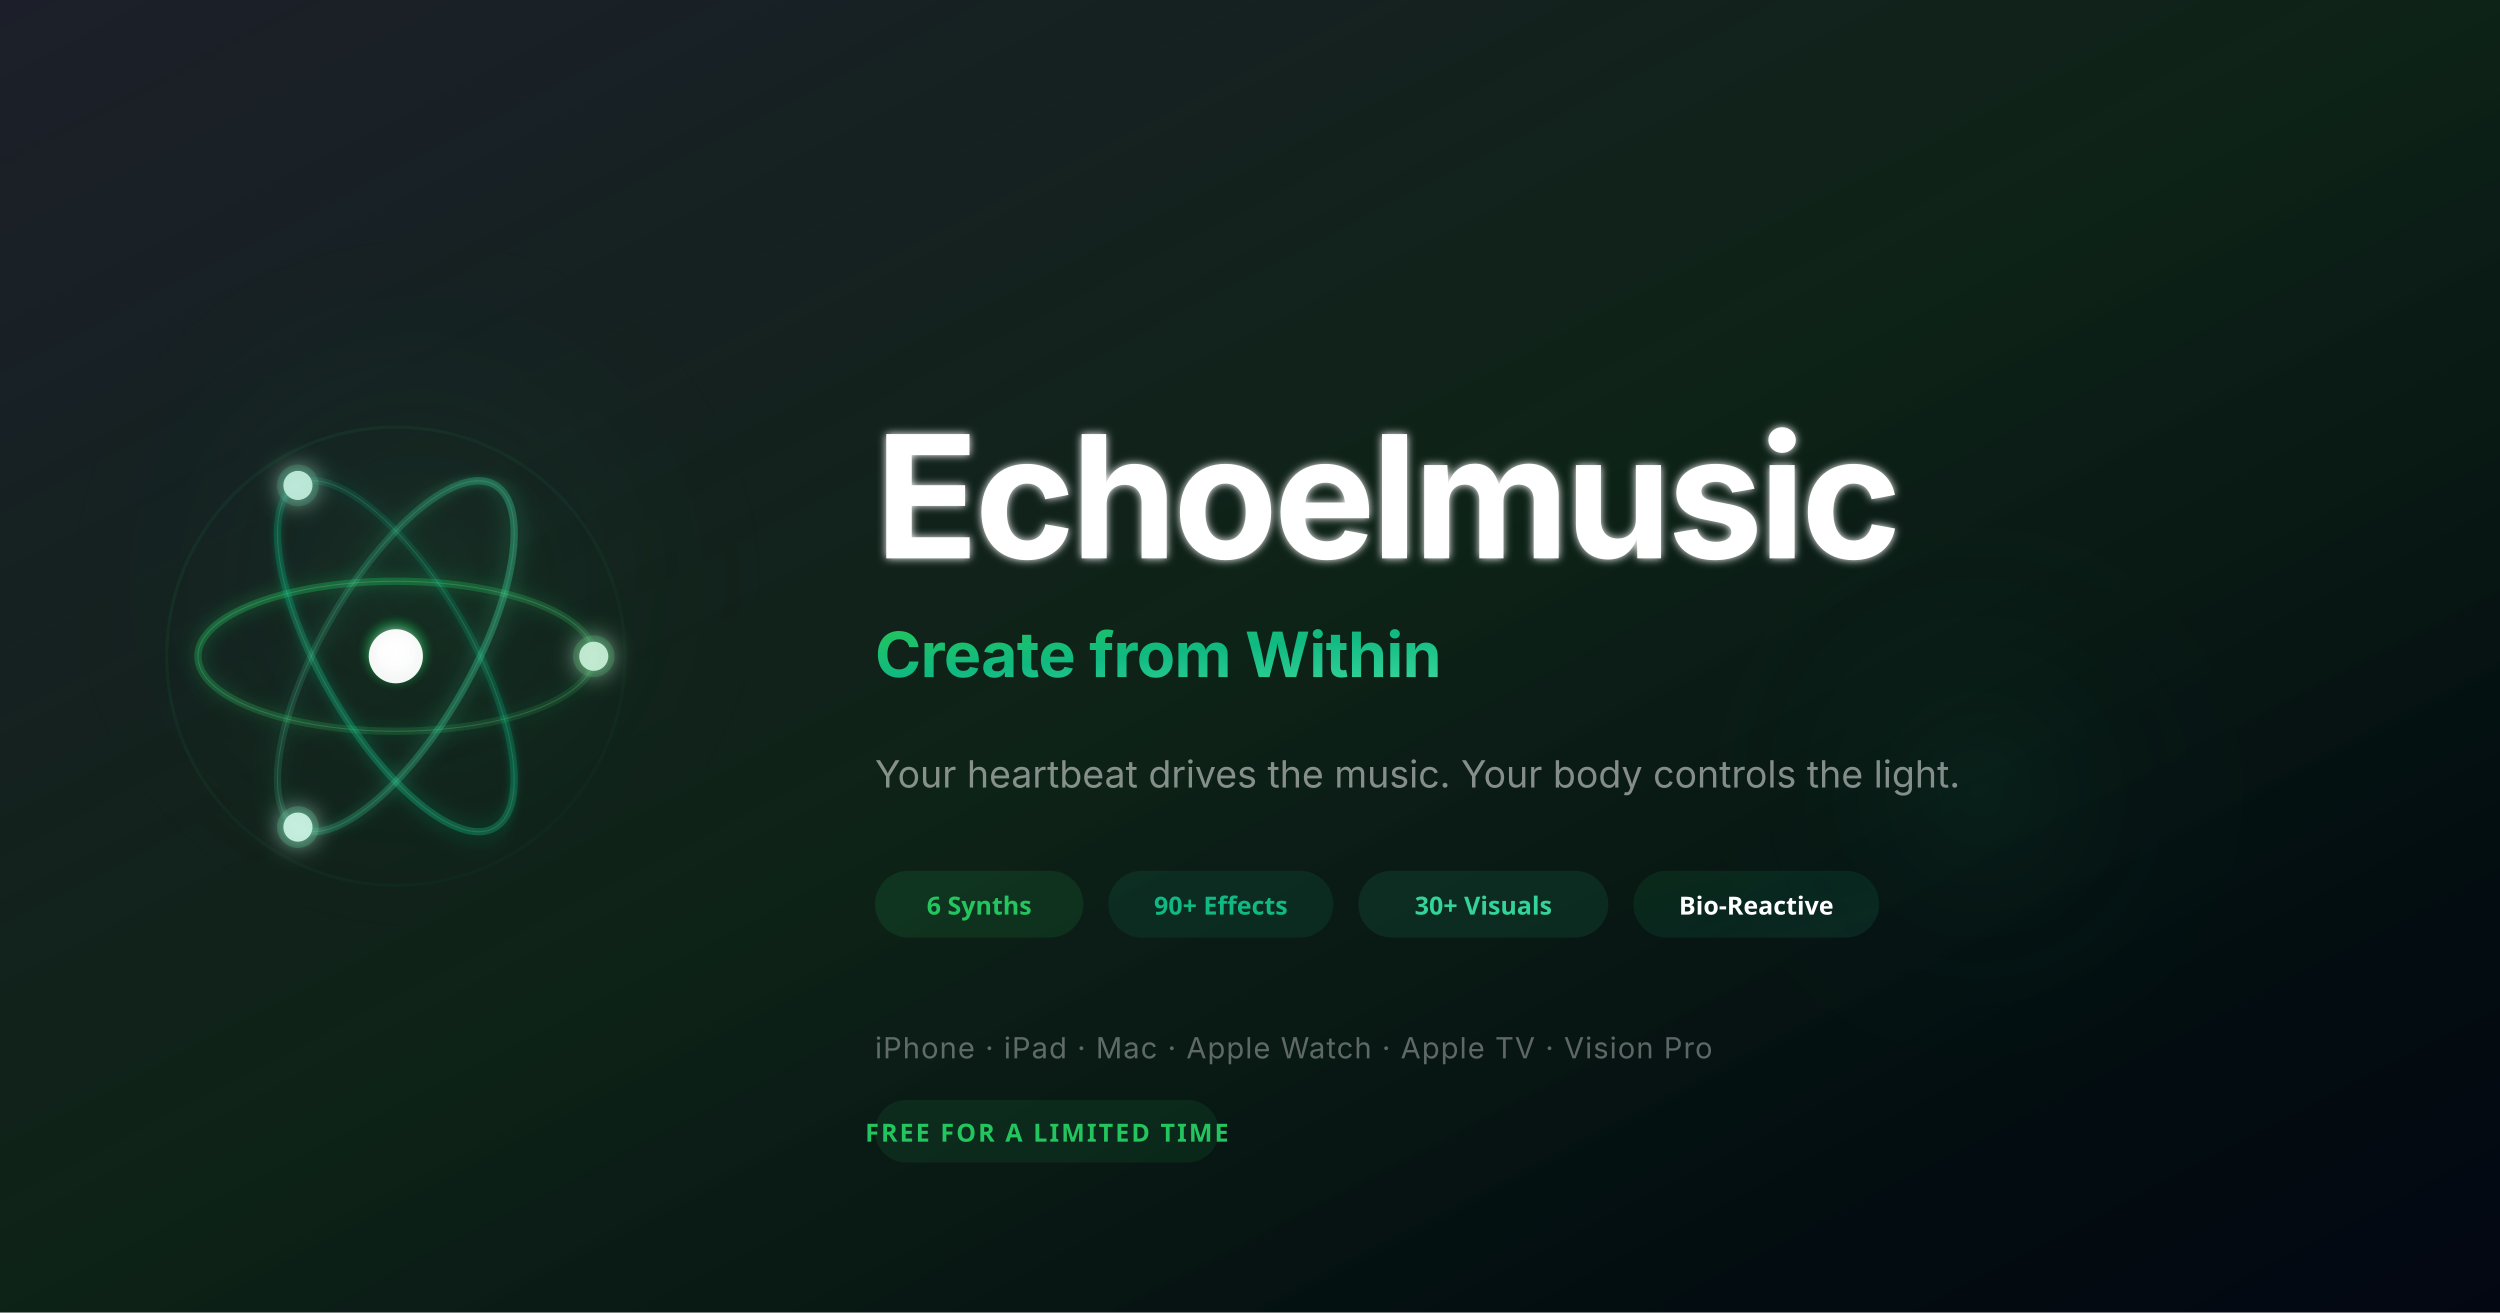
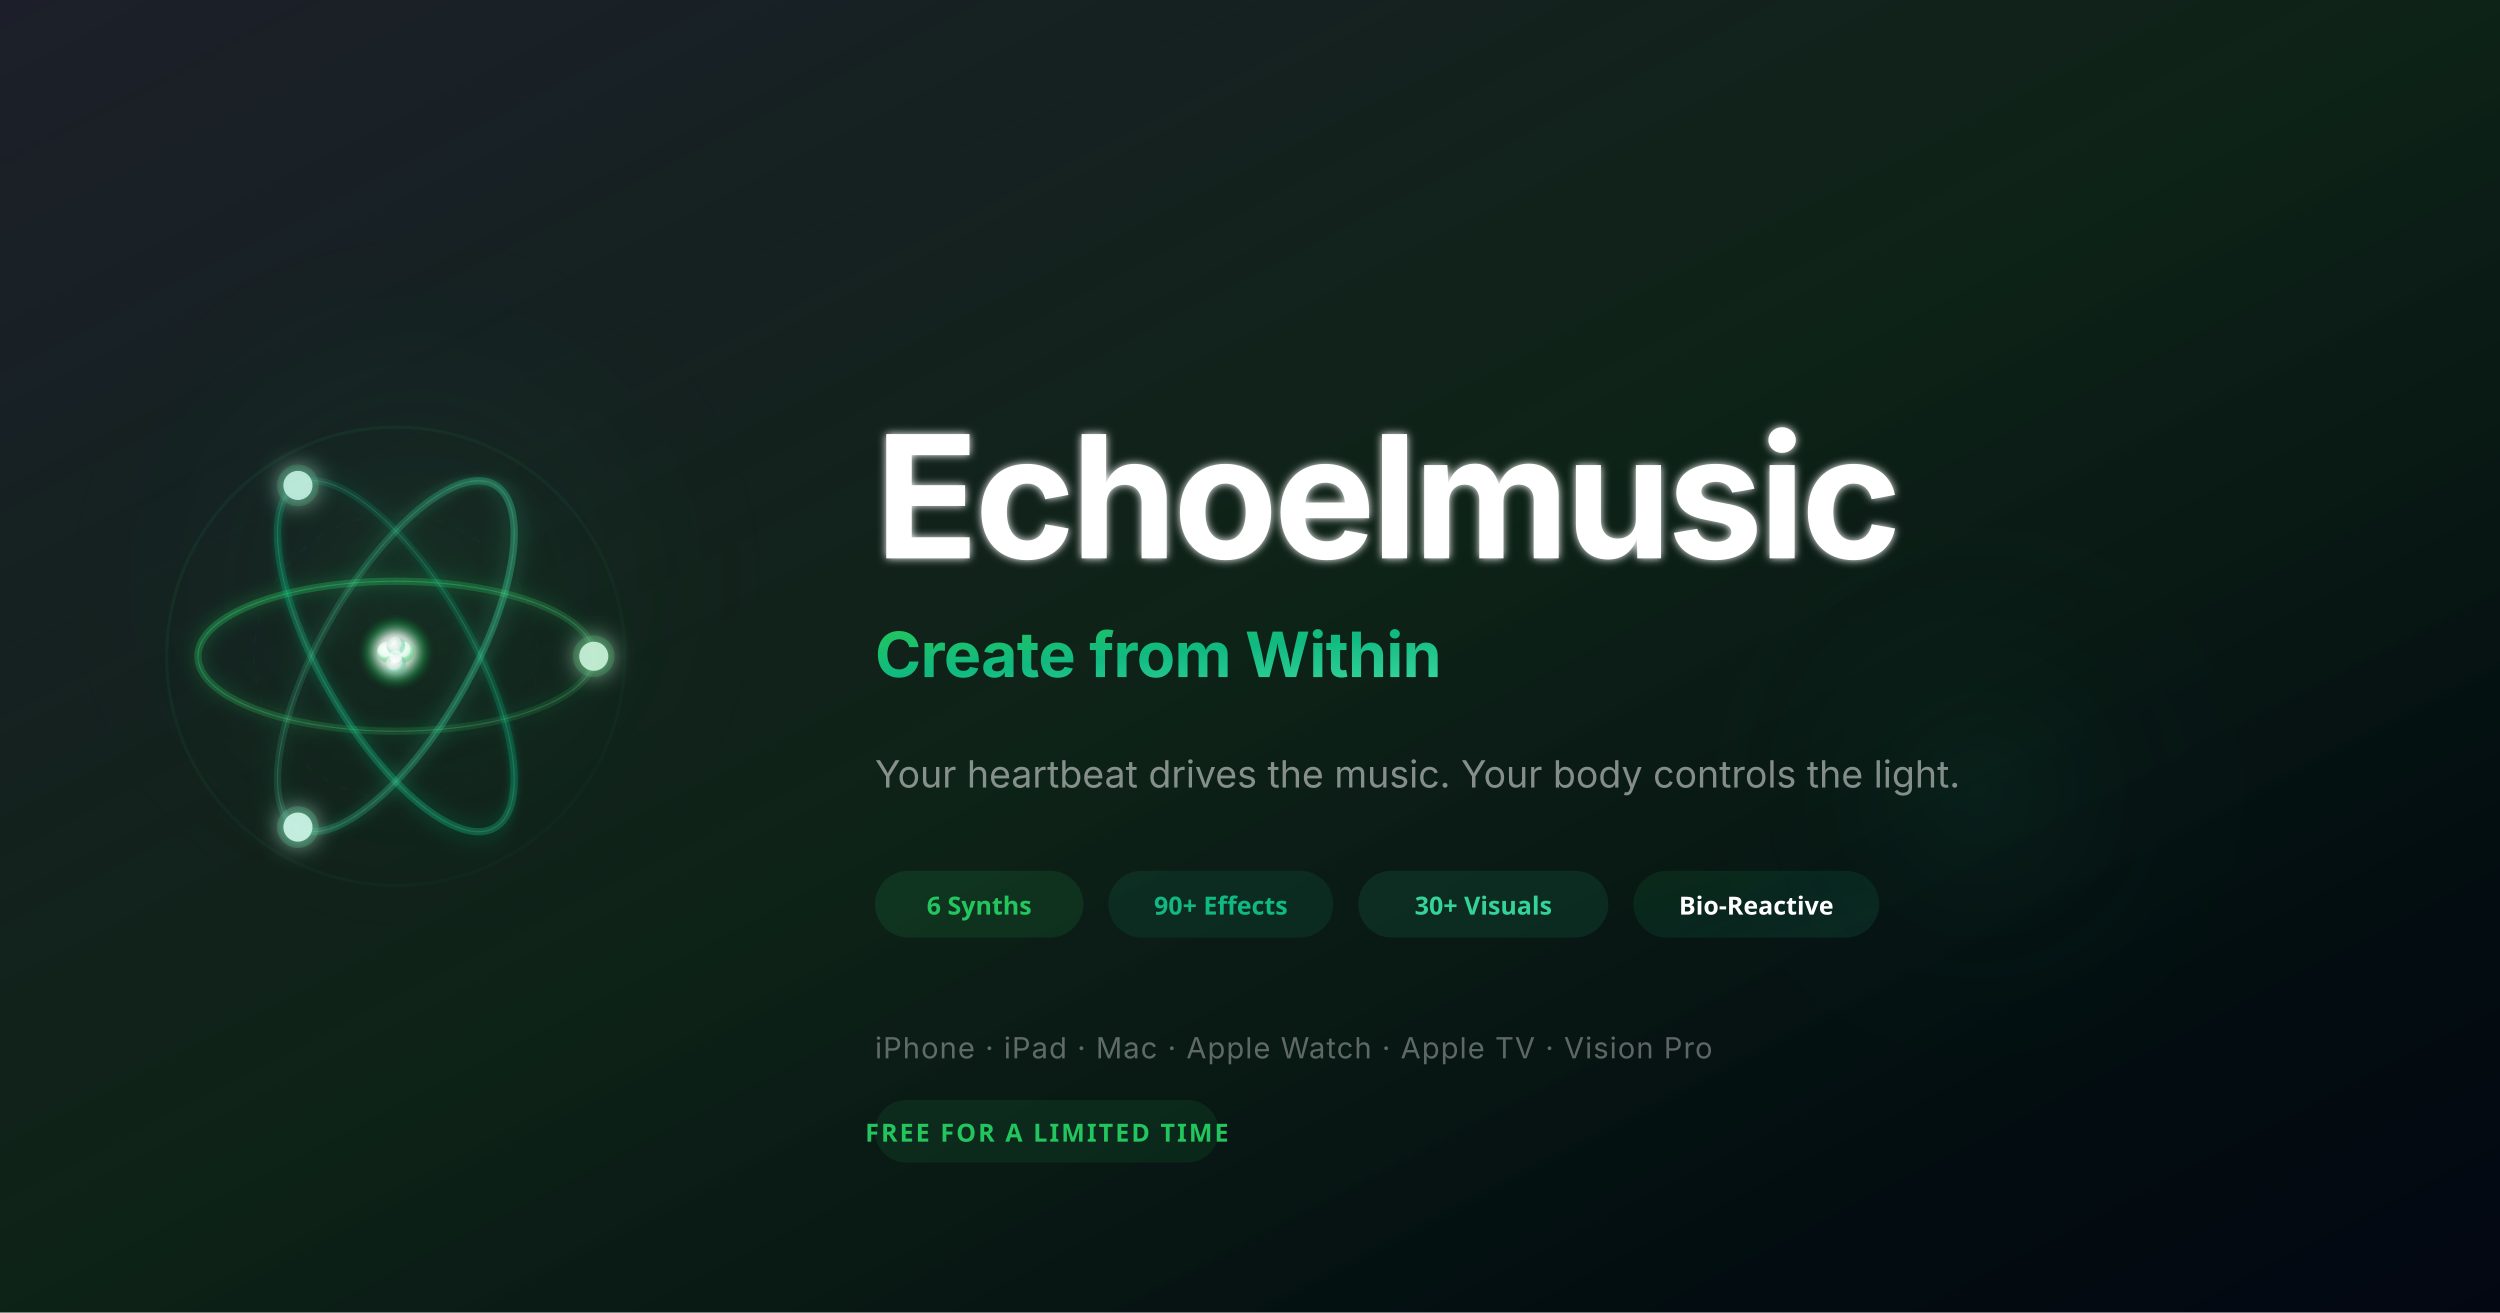
<svg xmlns="http://www.w3.org/2000/svg" viewBox="0 0 1200 630">
  <defs>
    <linearGradient id="bg-grad" x1="0%" y1="0%" x2="100%" y2="100%">
      <stop offset="0%" stop-color="#030712" />
      <stop offset="50%" stop-color="#041a0e" />
      <stop offset="100%" stop-color="#030712" />
    </linearGradient>
    <linearGradient id="brand" x1="0%" y1="0%" x2="100%" y2="100%">
      <stop offset="0%" stop-color="#22C55E" />
      <stop offset="50%" stop-color="#10B981" />
      <stop offset="100%" stop-color="#34D399" />
    </linearGradient>
    <linearGradient id="glass" x1="0%" y1="0%" x2="80%" y2="80%">
      <stop offset="0%" stop-color="white" stop-opacity="0.1" />
      <stop offset="100%" stop-color="white" stop-opacity="0" />
    </linearGradient>
    <linearGradient id="oc" x1="0%" y1="0%" x2="100%" y2="100%">
      <stop offset="0%" stop-color="#22C55E" stop-opacity="0.7" />
      <stop offset="100%" stop-color="#22C55E" stop-opacity="0.2" />
    </linearGradient>
    <linearGradient id="op" x1="0%" y1="0%" x2="100%" y2="100%">
      <stop offset="0%" stop-color="#10B981" stop-opacity="0.2" />
      <stop offset="100%" stop-color="#10B981" stop-opacity="0.7" />
    </linearGradient>
    <linearGradient id="ov" x1="0%" y1="0%" x2="100%" y2="100%">
      <stop offset="0%" stop-color="#34D399" stop-opacity="0.7" />
      <stop offset="100%" stop-color="#34D399" stop-opacity="0.2" />
    </linearGradient>
    <radialGradient id="nuc" cx="50%" cy="45%" r="50%">
      <stop offset="0%" stop-color="white" stop-opacity="0.98" />
      <stop offset="40%" stop-color="white" stop-opacity="0.7" />
      <stop offset="70%" stop-color="#22C55E" stop-opacity="0.3" />
      <stop offset="100%" stop-color="transparent" />
    </radialGradient>
+     <radialGradient id="proton" cx="40%" cy="35%" r="60%">
+       <stop offset="0%" stop-color="white" stop-opacity="0.98" />
+       <stop offset="60%" stop-color="#e0fbe8" stop-opacity="0.9" />
+       <stop offset="100%" stop-color="#22C55E" stop-opacity="0.4" />
+     </radialGradient>
+     <radialGradient id="neutron" cx="40%" cy="35%" r="60%">
+       <stop offset="0%" stop-color="white" stop-opacity="0.95" />
+       <stop offset="60%" stop-color="#d4e8dc" stop-opacity="0.85" />
+       <stop offset="100%" stop-color="#10B981" stop-opacity="0.3" />
+     </radialGradient>
+     <radialGradient id="prob-cloud" cx="50%" cy="50%" r="50%">
+       <stop offset="0%" stop-color="#22C55E" stop-opacity="0.12" />
+       <stop offset="50%" stop-color="#22C55E" stop-opacity="0.04" />
+       <stop offset="100%" stop-color="transparent" />
+     </radialGradient>
    <filter id="gb" x="-20%" y="-20%" width="140%" height="140%">
      <feGaussianBlur stdDeviation="4" result="b" />
      <feMerge>
        <feMergeNode in="b" />
        <feMergeNode in="SourceGraphic" />
      </feMerge>
    </filter>
    <filter id="eg" x="-50%" y="-50%" width="200%" height="200%">
      <feGaussianBlur stdDeviation="6" result="g" />
      <feMerge>
        <feMergeNode in="g" />
        <feMergeNode in="SourceGraphic" />
      </feMerge>
    </filter>
    <filter id="tg" x="-10%" y="-10%" width="120%" height="120%">
      <feGaussianBlur stdDeviation="2" result="b" />
      <feMerge>
        <feMergeNode in="b" />
        <feMergeNode in="SourceGraphic" />
      </feMerge>
    </filter>
+     <filter id="nucglow" x="-40%" y="-40%" width="180%" height="180%">
+       <feGaussianBlur stdDeviation="3" result="ng" />
+       <feMerge>
+         <feMergeNode in="ng" />
+         <feMergeNode in="SourceGraphic" />
+       </feMerge>
+     </filter>
    <radialGradient id="soft1" cx="50%" cy="50%" r="50%">
      <stop offset="0%" stop-color="#22C55E" stop-opacity="0.08" />
      <stop offset="100%" stop-color="transparent" />
    </radialGradient>
    <radialGradient id="soft2" cx="50%" cy="50%" r="50%">
      <stop offset="0%" stop-color="#10B981" stop-opacity="0.06" />
      <stop offset="100%" stop-color="transparent" />
    </radialGradient>
  </defs>
  <rect width="1200" height="630" fill="url(#bg-grad)" />
  <rect width="1200" height="630" fill="url(#glass)" />
  <circle cx="200" cy="280" r="200" fill="url(#soft1)" />
  <circle cx="950" cy="380" r="160" fill="url(#soft2)" />
  <g transform="translate(190, 315)">
    <circle cx="0" cy="0" r="110" fill="none" stroke="url(#oc)" stroke-width="1.5" opacity="0.12" />
+     <circle cx="0" cy="0" r="68" fill="none" stroke="url(#oc)" stroke-width="0.8" opacity="0.06" stroke-dasharray="4 6" />
+     <ellipse cx="0" cy="0" rx="95" ry="36" fill="none" stroke="url(#oc)" stroke-width="1" opacity="0.1" stroke-dasharray="8 4" />
+     <ellipse cx="0" cy="0" rx="95" ry="36" fill="none" stroke="url(#op)" stroke-width="1" opacity="0.1" stroke-dasharray="8 4" transform="rotate(60)" />
+     <ellipse cx="0" cy="0" rx="95" ry="36" fill="none" stroke="url(#ov)" stroke-width="1" opacity="0.1" stroke-dasharray="8 4" transform="rotate(120)" />
    <ellipse cx="0" cy="0" rx="95" ry="36" fill="none" stroke="url(#oc)" stroke-width="3.5" opacity="0.6" filter="url(#gb)" />
    <ellipse cx="0" cy="0" rx="95" ry="36" fill="none" stroke="white" stroke-width="0.5" opacity="0.15" />
    <ellipse cx="0" cy="0" rx="95" ry="36" fill="none" stroke="url(#op)" stroke-width="3.5" opacity="0.6" transform="rotate(60)" filter="url(#gb)" />
    <ellipse cx="0" cy="0" rx="95" ry="36" fill="none" stroke="white" stroke-width="0.5" opacity="0.12" transform="rotate(60)" />
    <ellipse cx="0" cy="0" rx="95" ry="36" fill="none" stroke="url(#ov)" stroke-width="3.5" opacity="0.6" transform="rotate(120)" filter="url(#gb)" />
    <ellipse cx="0" cy="0" rx="95" ry="36" fill="none" stroke="white" stroke-width="0.5" opacity="0.12" transform="rotate(120)" />
    <circle cx="0" cy="0" r="20" fill="url(#nuc)" />
-     <circle cx="0" cy="0" r="13" fill="white" opacity="0.95" />
-     <ellipse cx="-3" cy="-3" rx="5" ry="3" fill="white" opacity="0.4" />
+     <g filter="url(#nucglow)">
+       <circle cx="-4" cy="-2" r="5" fill="url(#proton)" />
+       <circle cx="4" cy="-2" r="5" fill="url(#proton)" />
+       <circle cx="0" cy="4" r="5" fill="url(#neutron)" />
+       <circle cx="0" cy="-5" r="4.5" fill="url(#neutron)" />
+       <circle cx="0" cy="0" r="3" fill="white" opacity="0.6" />
+     </g>
+     <ellipse cx="-3" cy="-3" rx="5" ry="3" fill="white" opacity="0.3" />
    <g filter="url(#eg)">
+       <circle cx="95" cy="0" r="14" fill="url(#prob-cloud)" />
      <circle cx="95" cy="0" r="7" fill="white" opacity="0.92" />
      <circle cx="95" cy="0" r="10" fill="#22C55E" opacity="0.25" />
+       <circle cx="-47" cy="-82" r="14" fill="url(#prob-cloud)" />
      <circle cx="-47" cy="-82" r="7" fill="white" opacity="0.92" />
      <circle cx="-47" cy="-82" r="10" fill="#10B981" opacity="0.25" />
+       <circle cx="-47" cy="82" r="14" fill="url(#prob-cloud)" />
      <circle cx="-47" cy="82" r="7" fill="white" opacity="0.92" />
      <circle cx="-47" cy="82" r="10" fill="#34D399" opacity="0.25" />
    </g>
  </g>
  <text x="420" y="268" font-family="'Atkinson Hyperlegible', -apple-system, BlinkMacSystemFont, 'Helvetica Neue', sans-serif" font-size="82" font-weight="700" fill="white" filter="url(#tg)" letter-spacing="-2">
    Echoelmusic
  </text>
  <text x="420" y="325" font-family="'Atkinson Hyperlegible', -apple-system, BlinkMacSystemFont, 'Helvetica Neue', sans-serif" font-size="30" fill="url(#brand)" font-weight="700" letter-spacing="-0.3">
    Create from Within
  </text>
  <text x="420" y="378" font-family="'Atkinson Hyperlegible', -apple-system, BlinkMacSystemFont, 'Helvetica Neue', sans-serif" font-size="18" fill="rgba(255,255,255,0.5)" font-weight="400">
    Your heartbeat drives the music. Your body controls the light.
  </text>
  <g transform="translate(420, 418)">
    <rect x="0" y="0" width="100" height="32" rx="16" fill="#22C55E" opacity="0.12" />
    <text x="50" y="21" font-family="'Atkinson Hyperlegible', sans-serif" font-size="12" fill="#22C55E" text-anchor="middle" font-weight="700">6 Synths</text>
    <rect x="112" y="0" width="108" height="32" rx="16" fill="#10B981" opacity="0.1" />
    <text x="166" y="21" font-family="'Atkinson Hyperlegible', sans-serif" font-size="12" fill="#10B981" text-anchor="middle" font-weight="700">90+ Effects</text>
    <rect x="232" y="0" width="120" height="32" rx="16" fill="#34D399" opacity="0.1" />
    <text x="292" y="21" font-family="'Atkinson Hyperlegible', sans-serif" font-size="12" fill="#34D399" text-anchor="middle" font-weight="700">30+ Visuals</text>
    <rect x="364" y="0" width="118" height="32" rx="16" fill="url(#brand)" opacity="0.1" />
    <text x="423" y="21" font-family="'Atkinson Hyperlegible', sans-serif" font-size="12" fill="white" text-anchor="middle" font-weight="700">Bio-Reactive</text>
  </g>
  <text x="420" y="508" font-family="'Atkinson Hyperlegible', -apple-system, BlinkMacSystemFont, 'Helvetica Neue', sans-serif" font-size="14" fill="rgba(255,255,255,0.35)" font-weight="400" letter-spacing="0.5">
    iPhone  ·  iPad  ·  Mac  ·  Apple Watch  ·  Apple TV  ·  Vision Pro
  </text>
  <rect x="420" y="528" width="165" height="30" rx="15" fill="#22C55E" opacity="0.1" />
  <text x="502.5" y="548" font-family="'Atkinson Hyperlegible', sans-serif" font-size="12" fill="#22C55E" text-anchor="middle" font-weight="700" letter-spacing="1">FREE FOR A LIMITED TIME</text>
  <line x1="0" y1="620" x2="1200" y2="620" stroke="url(#brand)" stroke-width="1" opacity="0.15" />
</svg>
